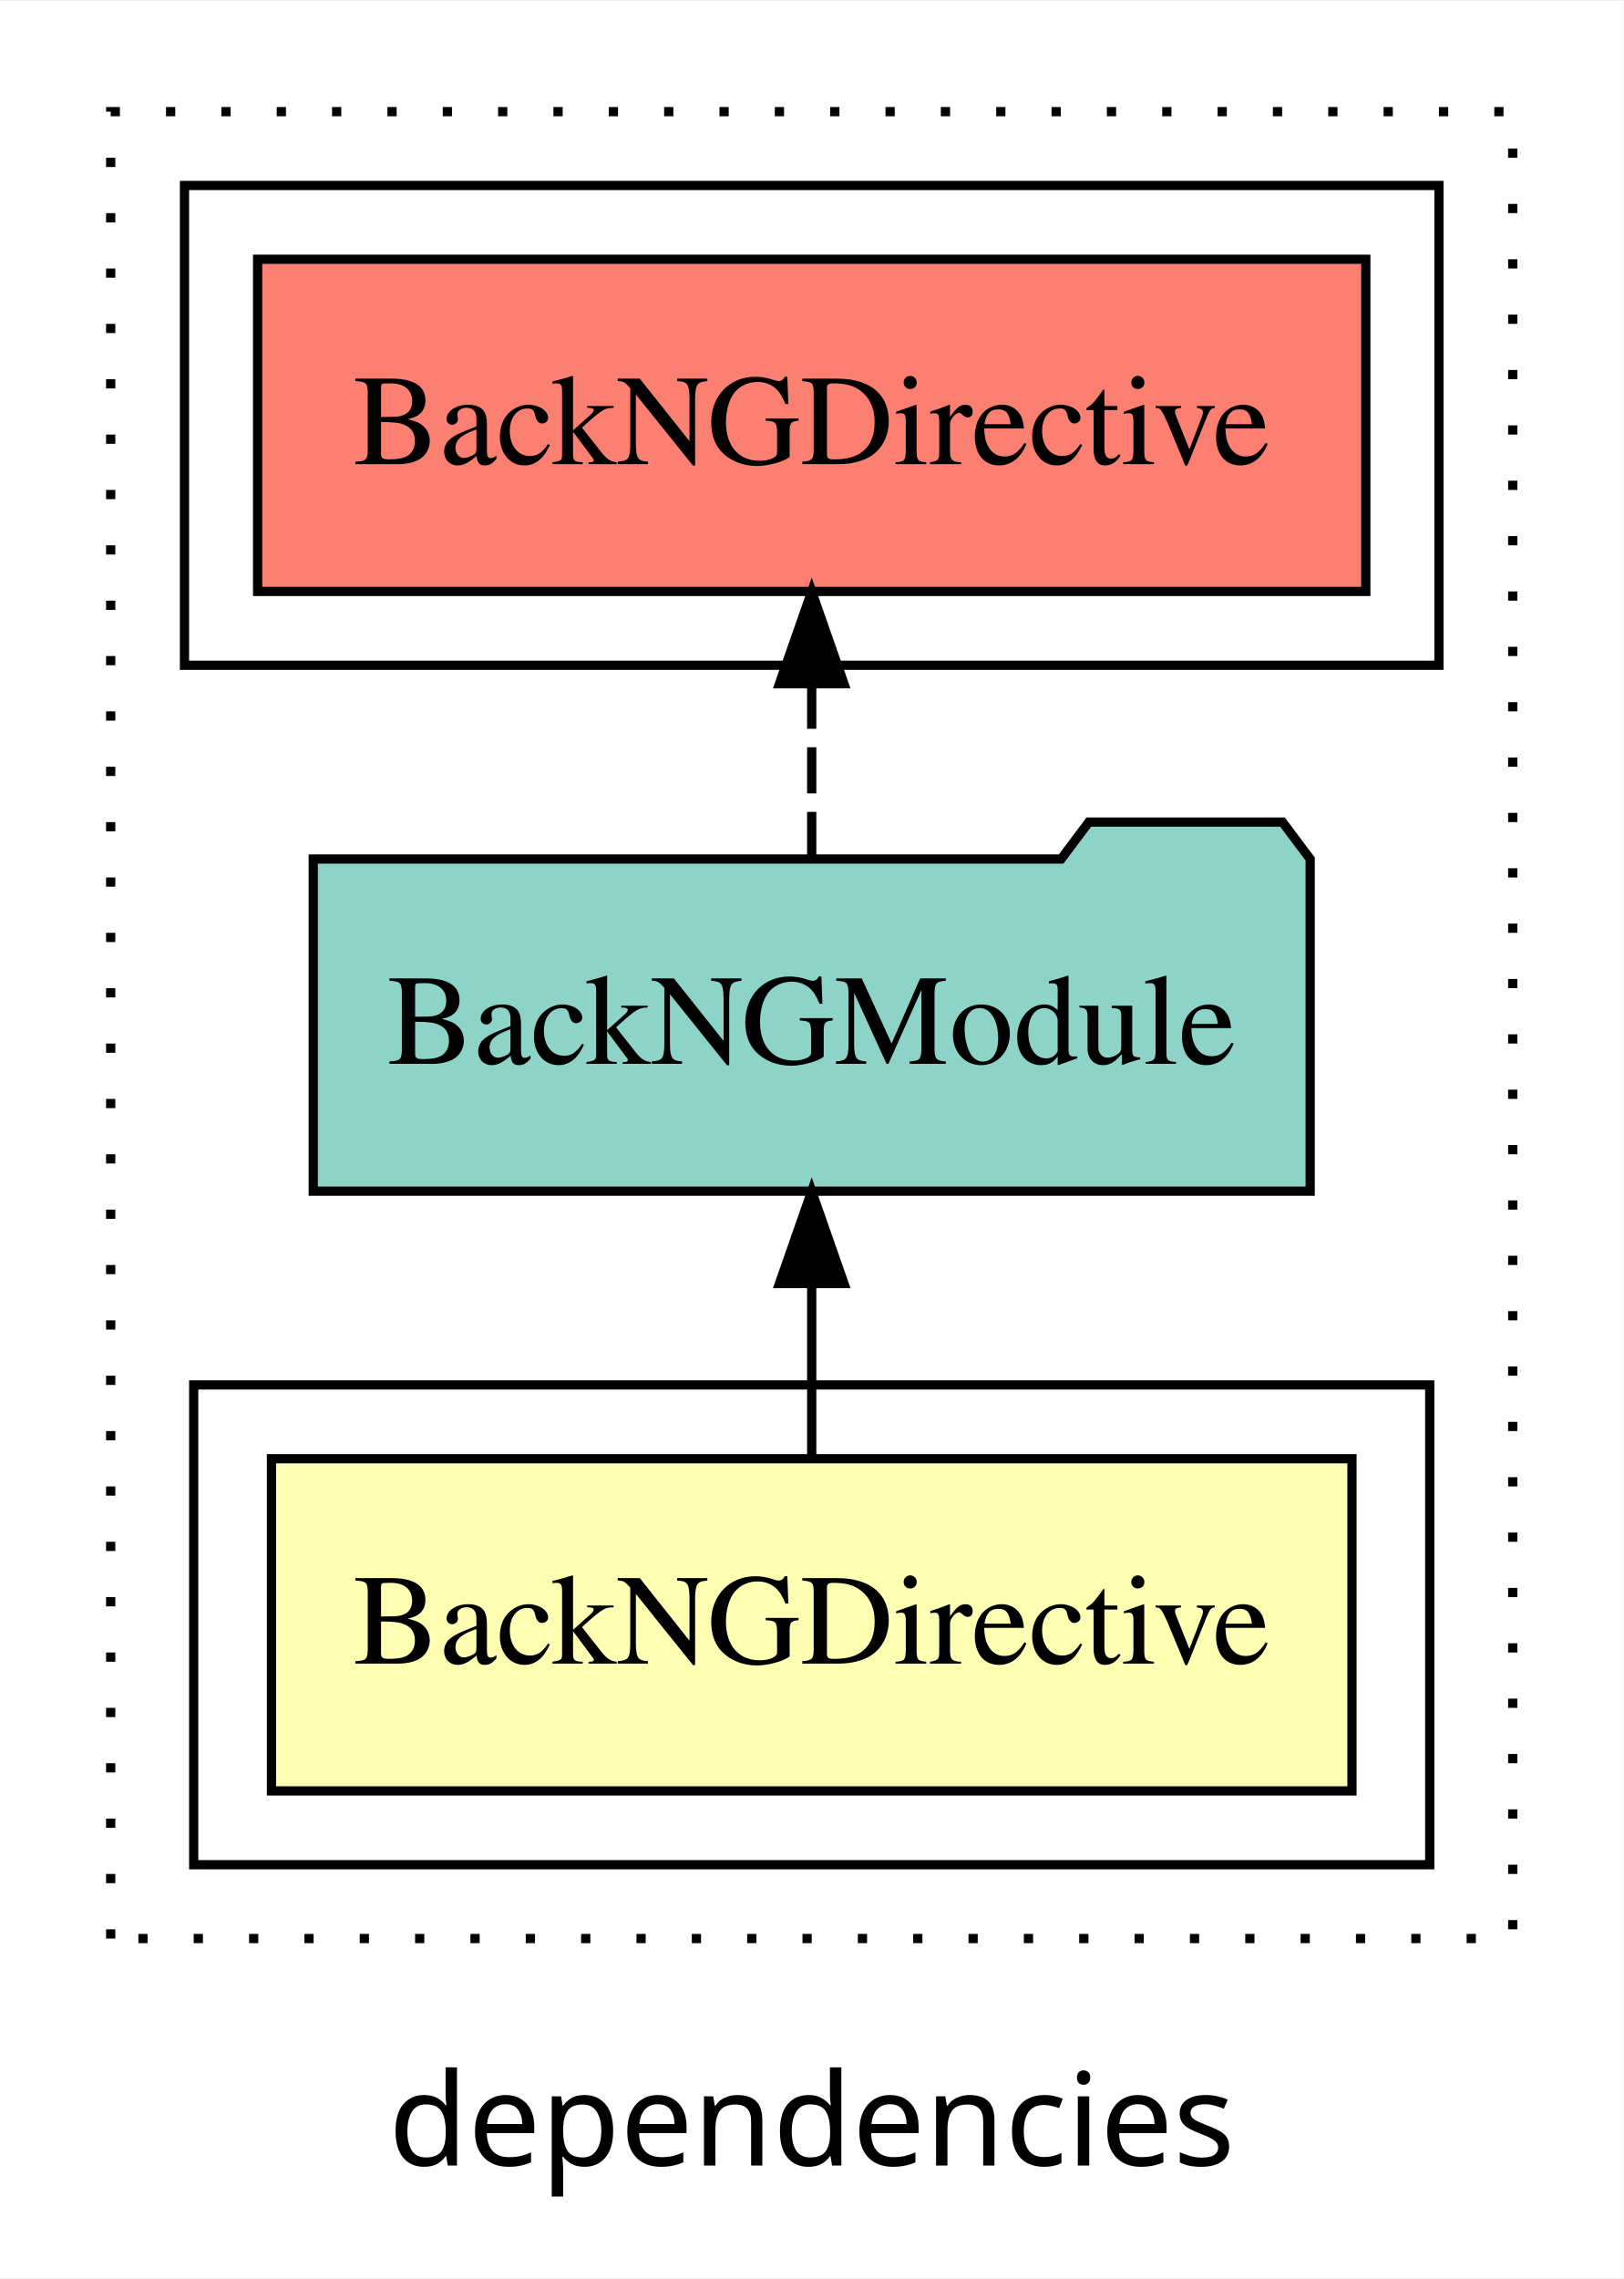
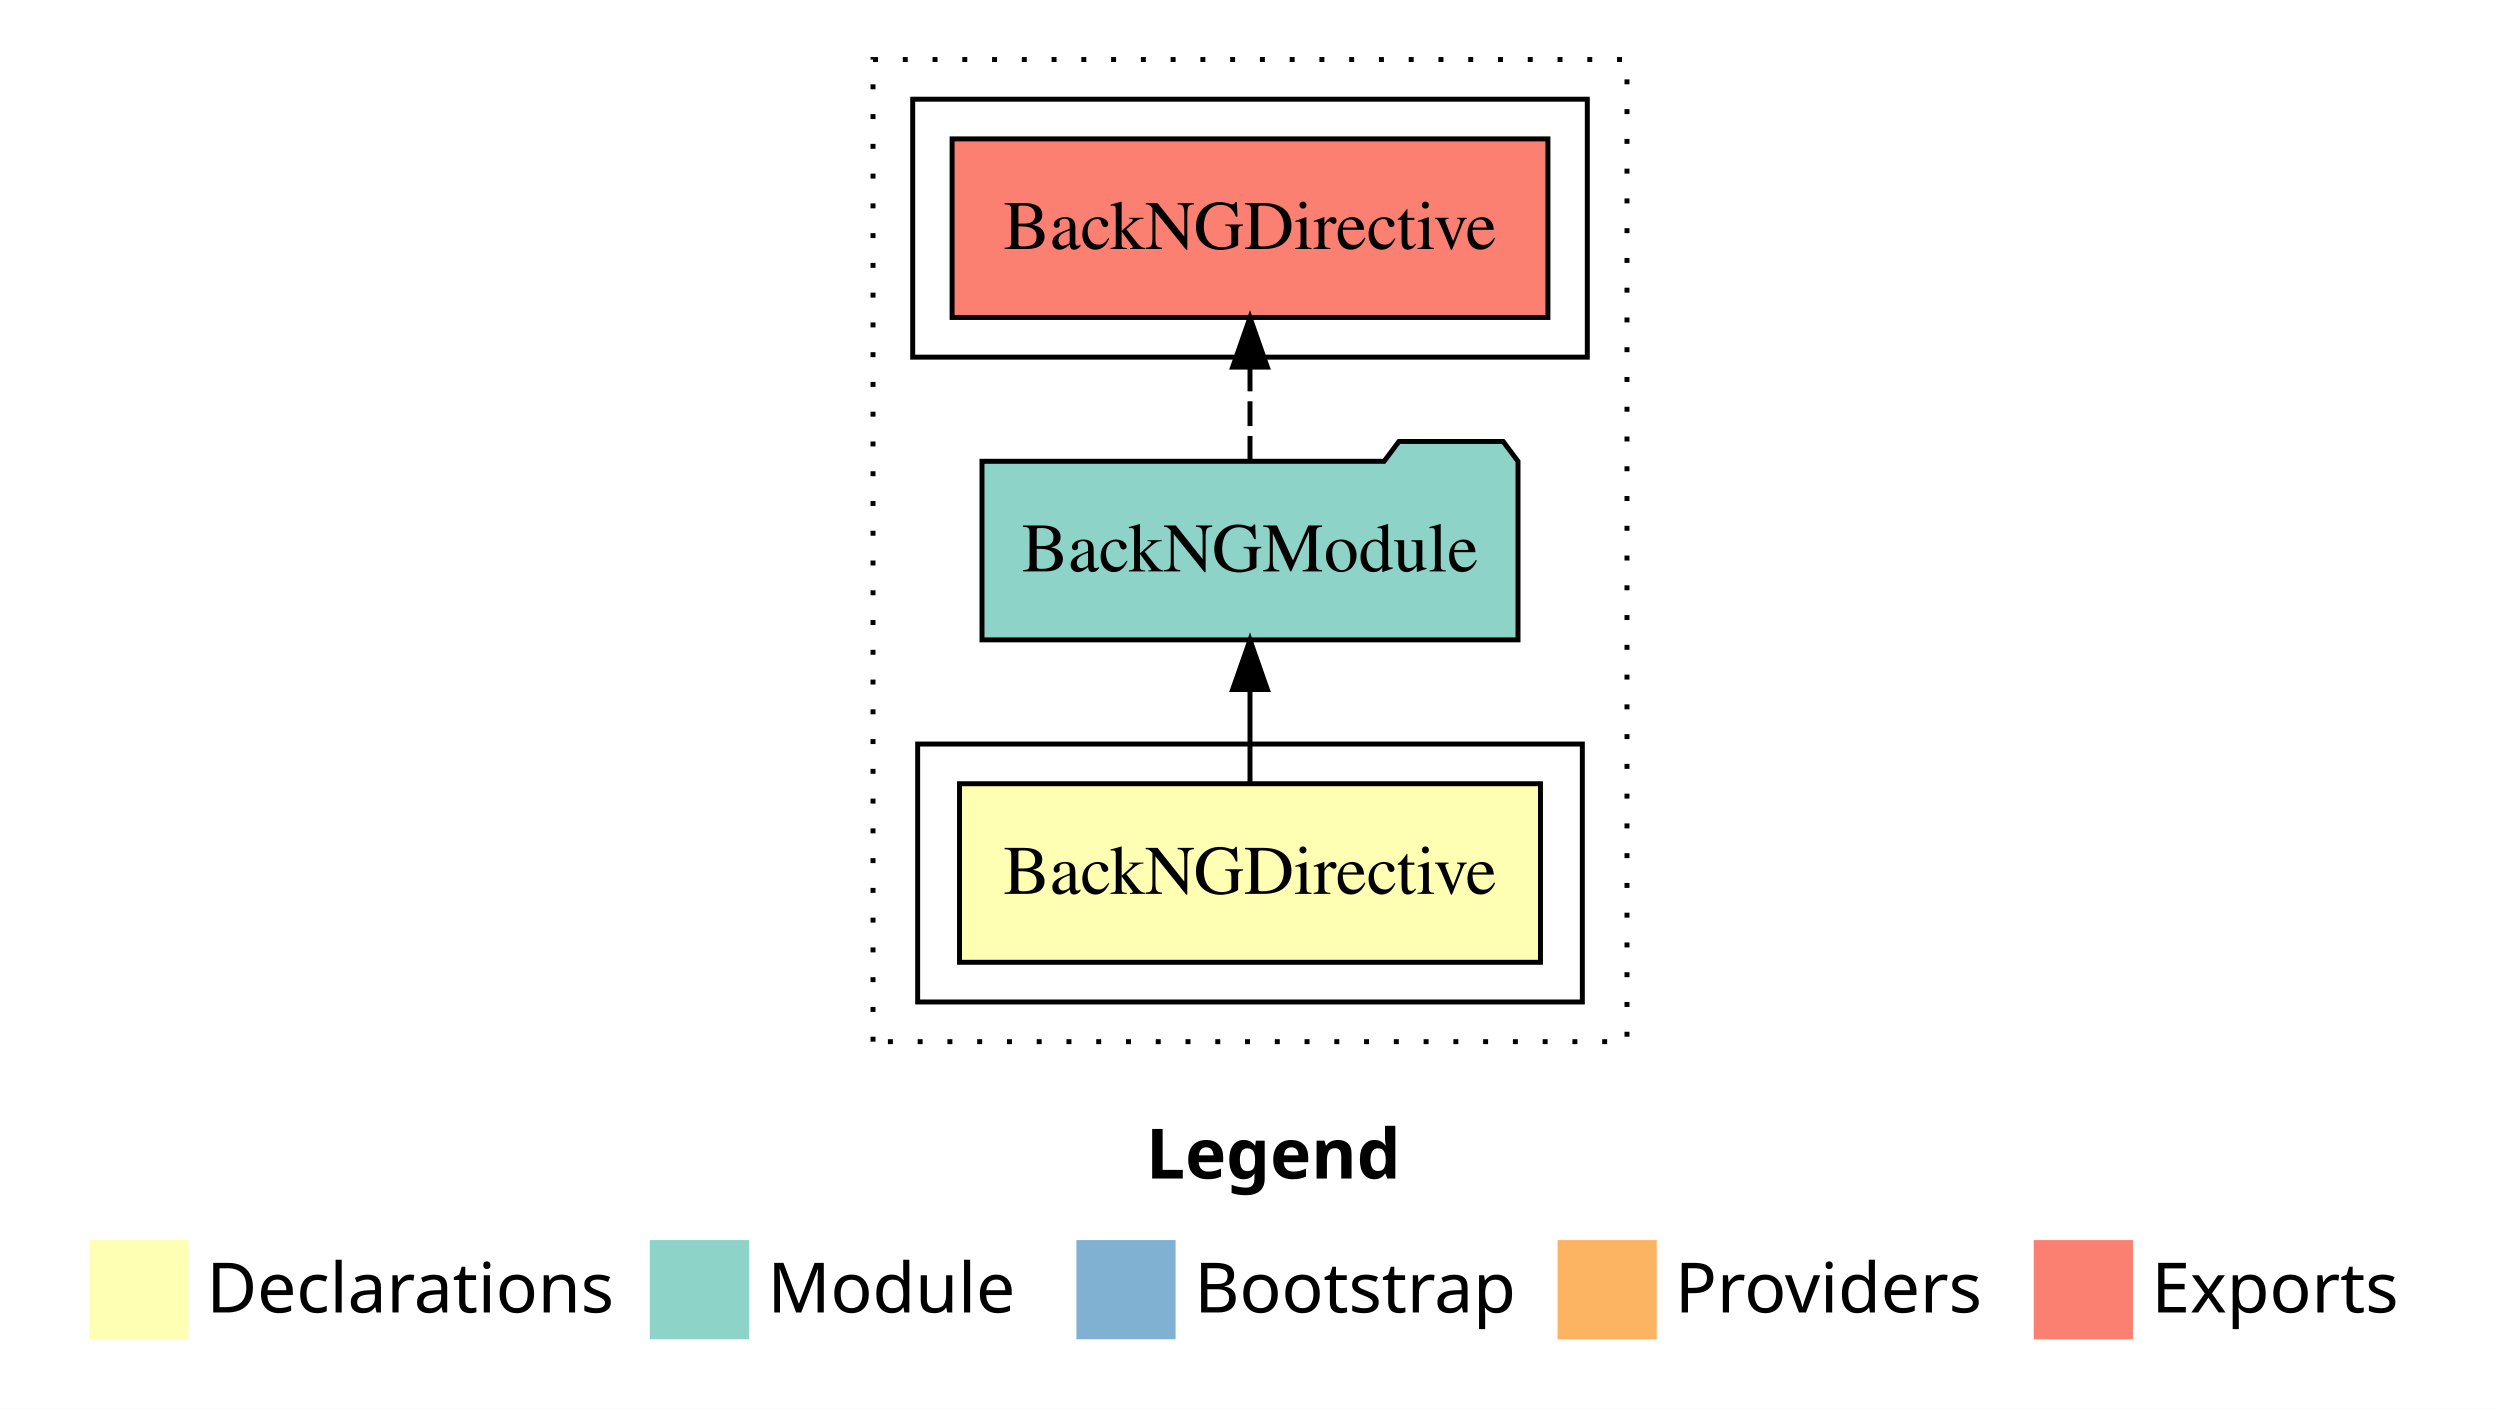
- <svg xmlns="http://www.w3.org/2000/svg" width="176pt" height="247pt" viewBox="0.00 0.00 176.00 246.80">
-   <g id="graph0" class="graph" transform="scale(1 1) rotate(0) translate(4 242.8)">
-     <polygon fill="white" stroke="transparent" points="-4,4 -4,-242.8 172,-242.8 172,4 -4,4" />
-     <text text-anchor="middle" x="84" y="-8.2" font-family="sans-serif" font-size="14.00">dependencies</text>
+ <svg xmlns="http://www.w3.org/2000/svg" width="504pt" height="284pt" viewBox="0.00 0.00 504.00 284.00">
+   <g id="graph0" class="graph" transform="scale(1 1) rotate(0) translate(4 280)">
+     <polygon fill="white" stroke="transparent" points="-4,4 -4,-280 500,-280 500,4 -4,4" />
+     <text text-anchor="start" x="227.01" y="-42.4" font-family="Times-12" font-weight="bold" font-size="14.00">Legend</text>
+     <polygon fill="#ffffb3" stroke="transparent" points="14,-10 14,-30 34,-30 34,-10 14,-10" />
+     <text text-anchor="start" x="37.63" y="-15.4" font-family="Times-12" font-size="14.00">  Declarations</text>
+     <polygon fill="#8dd3c7" stroke="transparent" points="127,-10 127,-30 147,-30 147,-10 127,-10" />
+     <text text-anchor="start" x="150.73" y="-15.4" font-family="Times-12" font-size="14.00">  Module</text>
+     <polygon fill="#80b1d3" stroke="transparent" points="213,-10 213,-30 233,-30 233,-10 213,-10" />
+     <text text-anchor="start" x="236.78" y="-15.4" font-family="Times-12" font-size="14.00">  Bootstrap</text>
+     <polygon fill="#fdb462" stroke="transparent" points="310,-10 310,-30 330,-30 330,-10 310,-10" />
+     <text text-anchor="start" x="333.67" y="-15.4" font-family="Times-12" font-size="14.00">  Providers</text>
+     <polygon fill="#fb8072" stroke="transparent" points="406,-10 406,-30 426,-30 426,-10 406,-10" />
+     <text text-anchor="start" x="429.73" y="-15.4" font-family="Times-12" font-size="14.00">  Exports</text>
    <g id="clust1" class="cluster">
-       <polygon fill="none" stroke="black" stroke-dasharray="1,5" points="8,-32.8 8,-230.8 160,-230.8 160,-32.8 8,-32.8" />
+       <polygon fill="none" stroke="black" stroke-dasharray="1,5" points="172,-70 172,-268 324,-268 324,-70 172,-70" />
    </g>
    <g id="clust2" class="cluster">
-       <polygon fill="none" stroke="black" points="17,-40.8 17,-92.8 151,-92.8 151,-40.8 17,-40.8" />
+       <polygon fill="none" stroke="black" points="181,-78 181,-130 315,-130 315,-78 181,-78" />
    </g>
    <g id="clust5" class="cluster">
-       <polygon fill="none" stroke="black" points="16,-170.8 16,-222.8 152,-222.8 152,-170.8 16,-170.8" />
+       <polygon fill="none" stroke="black" points="180,-208 180,-260 316,-260 316,-208 180,-208" />
    </g>
    <g id="node1" class="node">
-       <polygon fill="#ffffb3" stroke="black" points="142.57,-84.8 25.43,-84.8 25.43,-48.8 142.57,-48.8 142.57,-84.8" />
-       <text text-anchor="middle" x="84" y="-62.6" font-family="Times,serif" font-size="14.00">BackNGDirective</text>
+       <polygon fill="#ffffb3" stroke="black" points="306.56,-122 189.44,-122 189.44,-86 306.56,-86 306.56,-122" />
+       <text text-anchor="middle" x="248" y="-99.8" font-family="Times,serif" font-size="14.00">BackNGDirective</text>
    </g>
    <g id="node2" class="node">
-       <polygon fill="#8dd3c7" stroke="black" points="138.04,-149.8 135.04,-153.8 114.04,-153.8 111.04,-149.8 29.96,-149.8 29.96,-113.8 138.04,-113.8 138.04,-149.8" />
-       <text text-anchor="middle" x="84" y="-127.6" font-family="Times,serif" font-size="14.00">BackNGModule</text>
+       <polygon fill="#8dd3c7" stroke="black" points="302.03,-187 299.03,-191 278.03,-191 275.03,-187 193.97,-187 193.97,-151 302.03,-151 302.03,-187" />
+       <text text-anchor="middle" x="248" y="-164.8" font-family="Times,serif" font-size="14.00">BackNGModule</text>
    </g>
    <g id="edge1" class="edge">
-       <path fill="none" stroke="black" d="M84,-84.91C84,-84.91 84,-103.79 84,-103.79" />
-       <polygon fill="black" stroke="black" points="80.5,-103.79 84,-113.79 87.5,-103.79 80.5,-103.79" />
+       <path fill="none" stroke="black" d="M248,-122.11C248,-122.11 248,-140.99 248,-140.99" />
+       <polygon fill="black" stroke="black" points="244.5,-140.99 248,-150.99 251.5,-140.99 244.5,-140.99" />
    </g>
    <g id="node3" class="node">
-       <polygon fill="#fb8072" stroke="black" points="144.07,-214.8 23.93,-214.8 23.93,-178.8 144.07,-178.8 144.07,-214.8" />
-       <text text-anchor="middle" x="84" y="-192.6" font-family="Times,serif" font-size="14.00">BackNGDirective </text>
+       <polygon fill="#fb8072" stroke="black" points="308.06,-252 187.94,-252 187.94,-216 308.06,-216 308.06,-252" />
+       <text text-anchor="middle" x="248" y="-229.8" font-family="Times,serif" font-size="14.00">BackNGDirective </text>
    </g>
    <g id="edge2" class="edge">
-       <path fill="none" stroke="black" stroke-dasharray="5,2" d="M84,-149.91C84,-149.91 84,-168.79 84,-168.79" />
-       <polygon fill="black" stroke="black" points="80.5,-168.79 84,-178.79 87.5,-168.79 80.5,-168.79" />
+       <path fill="none" stroke="black" stroke-dasharray="5,2" d="M248,-187.11C248,-187.11 248,-205.99 248,-205.99" />
+       <polygon fill="black" stroke="black" points="244.5,-205.99 248,-215.99 251.5,-205.99 244.5,-205.99" />
    </g>
  </g>
</svg>
